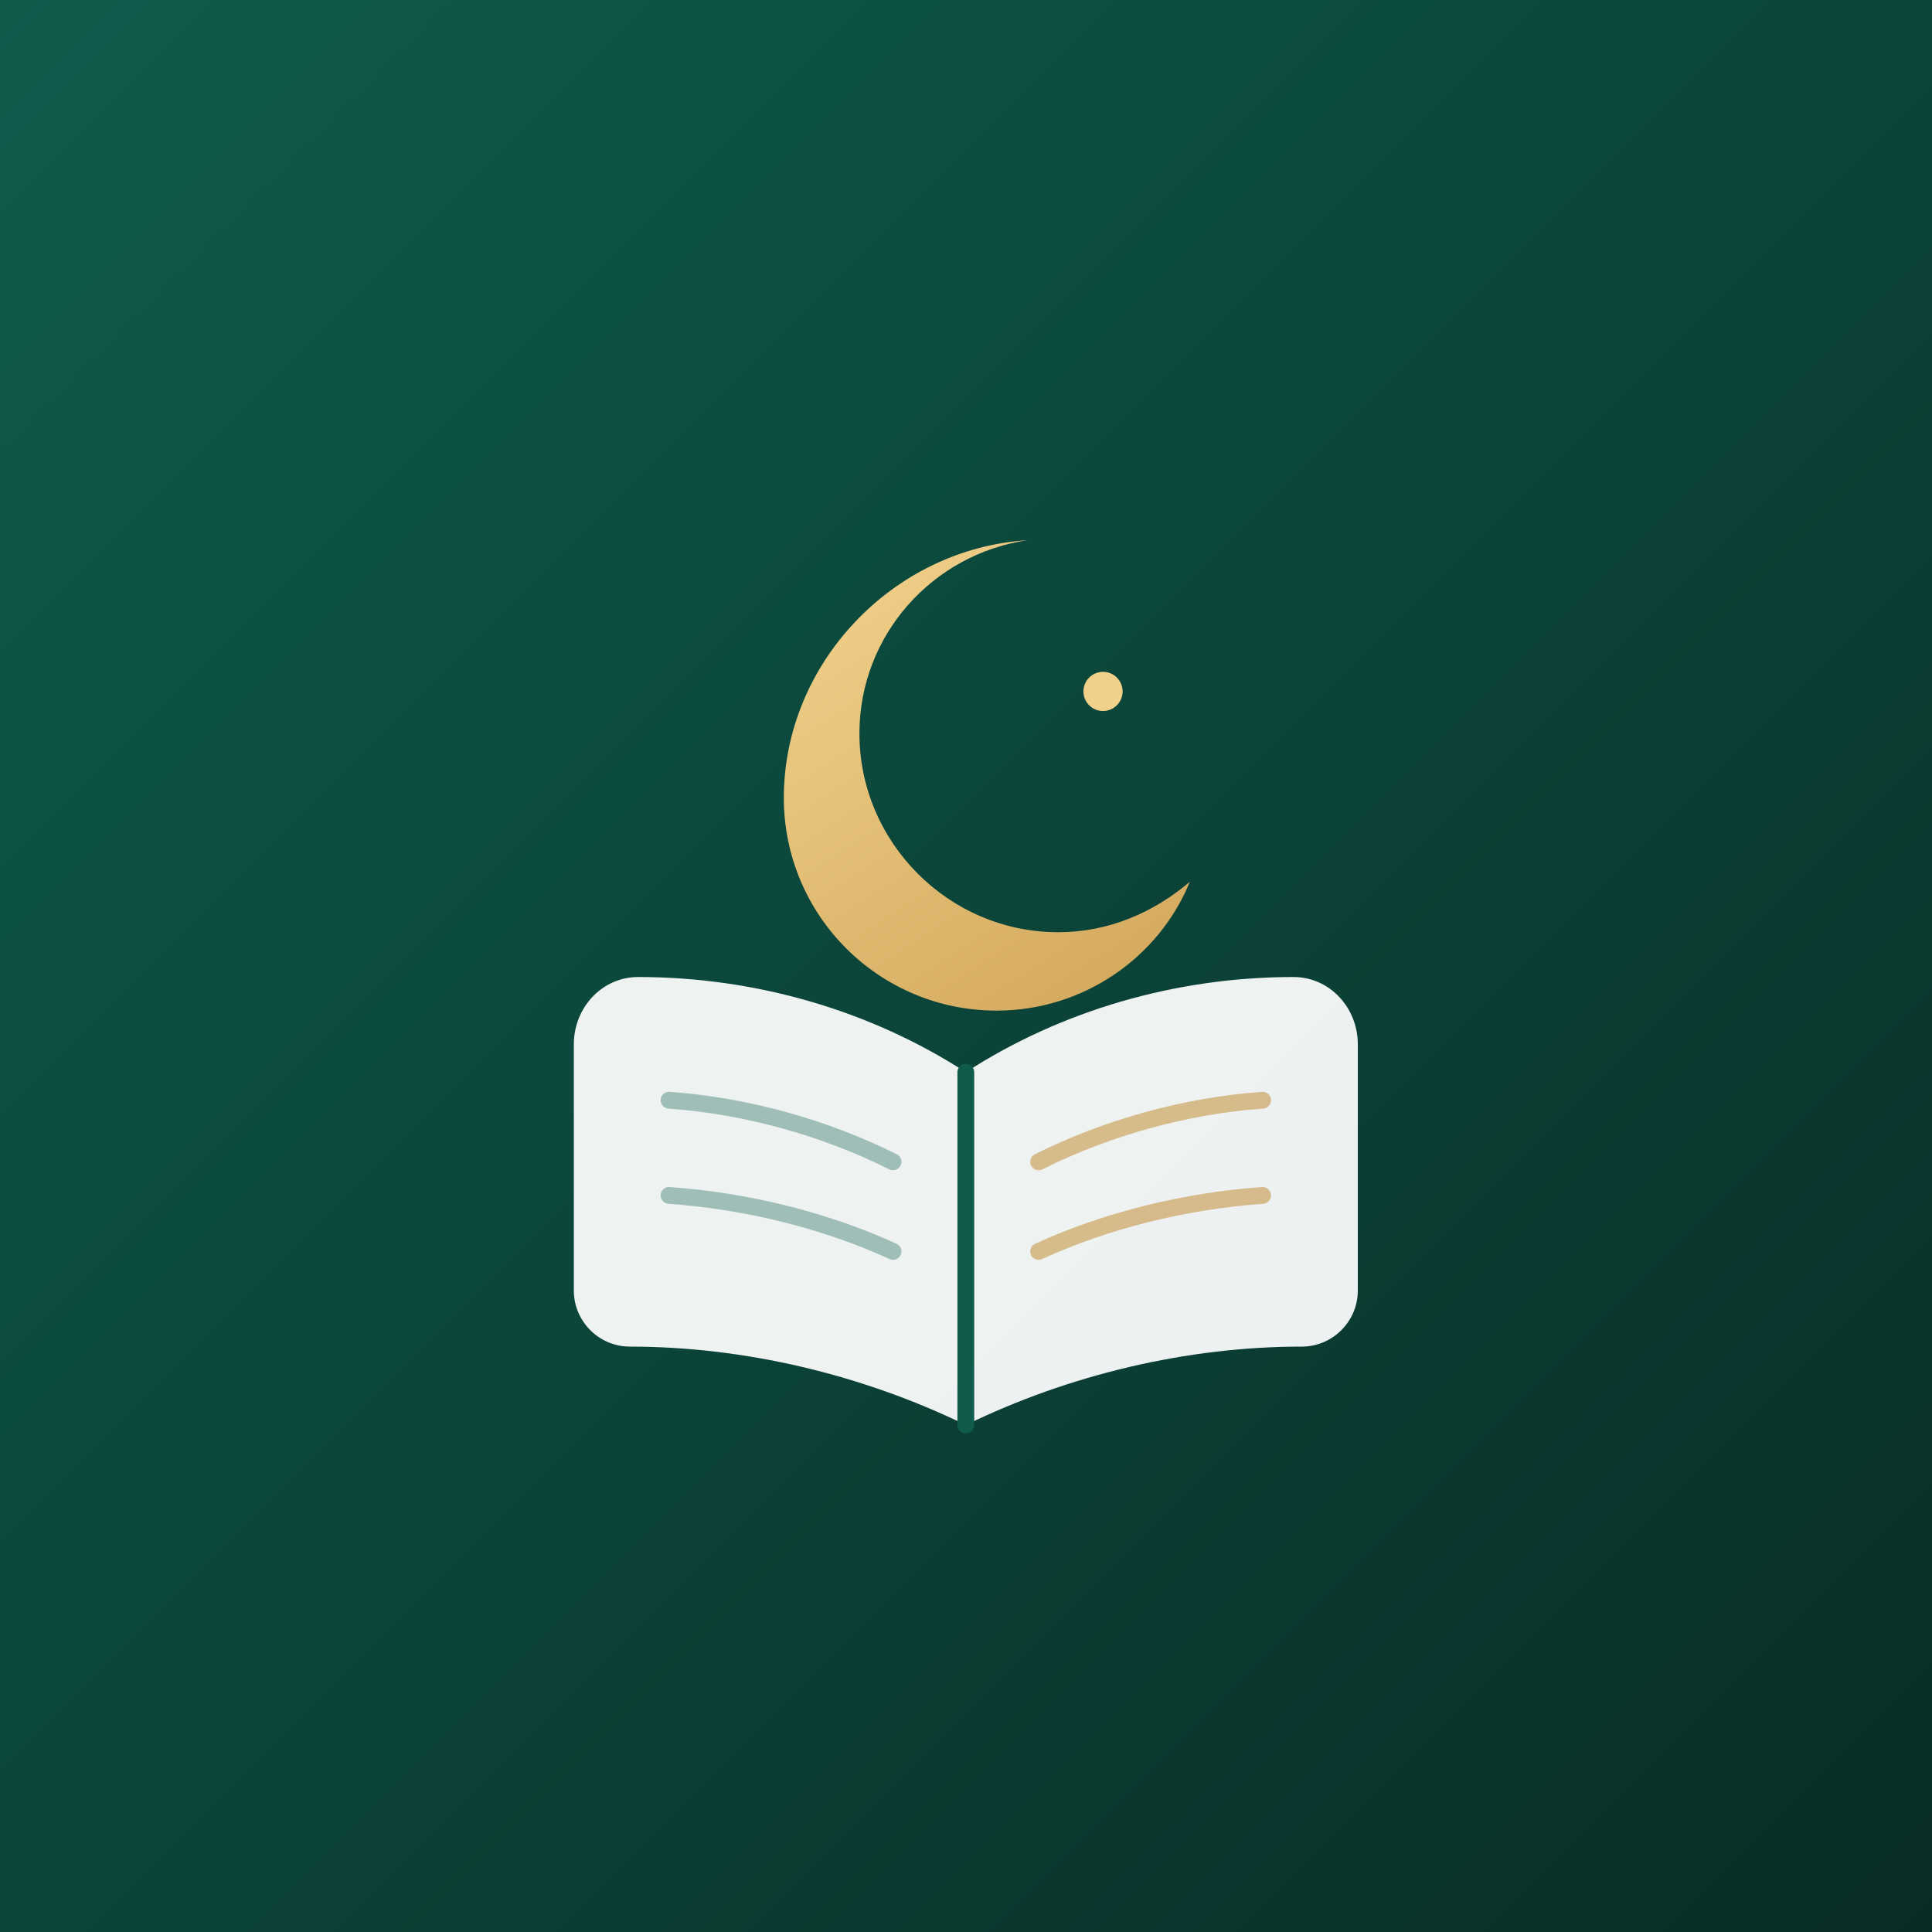
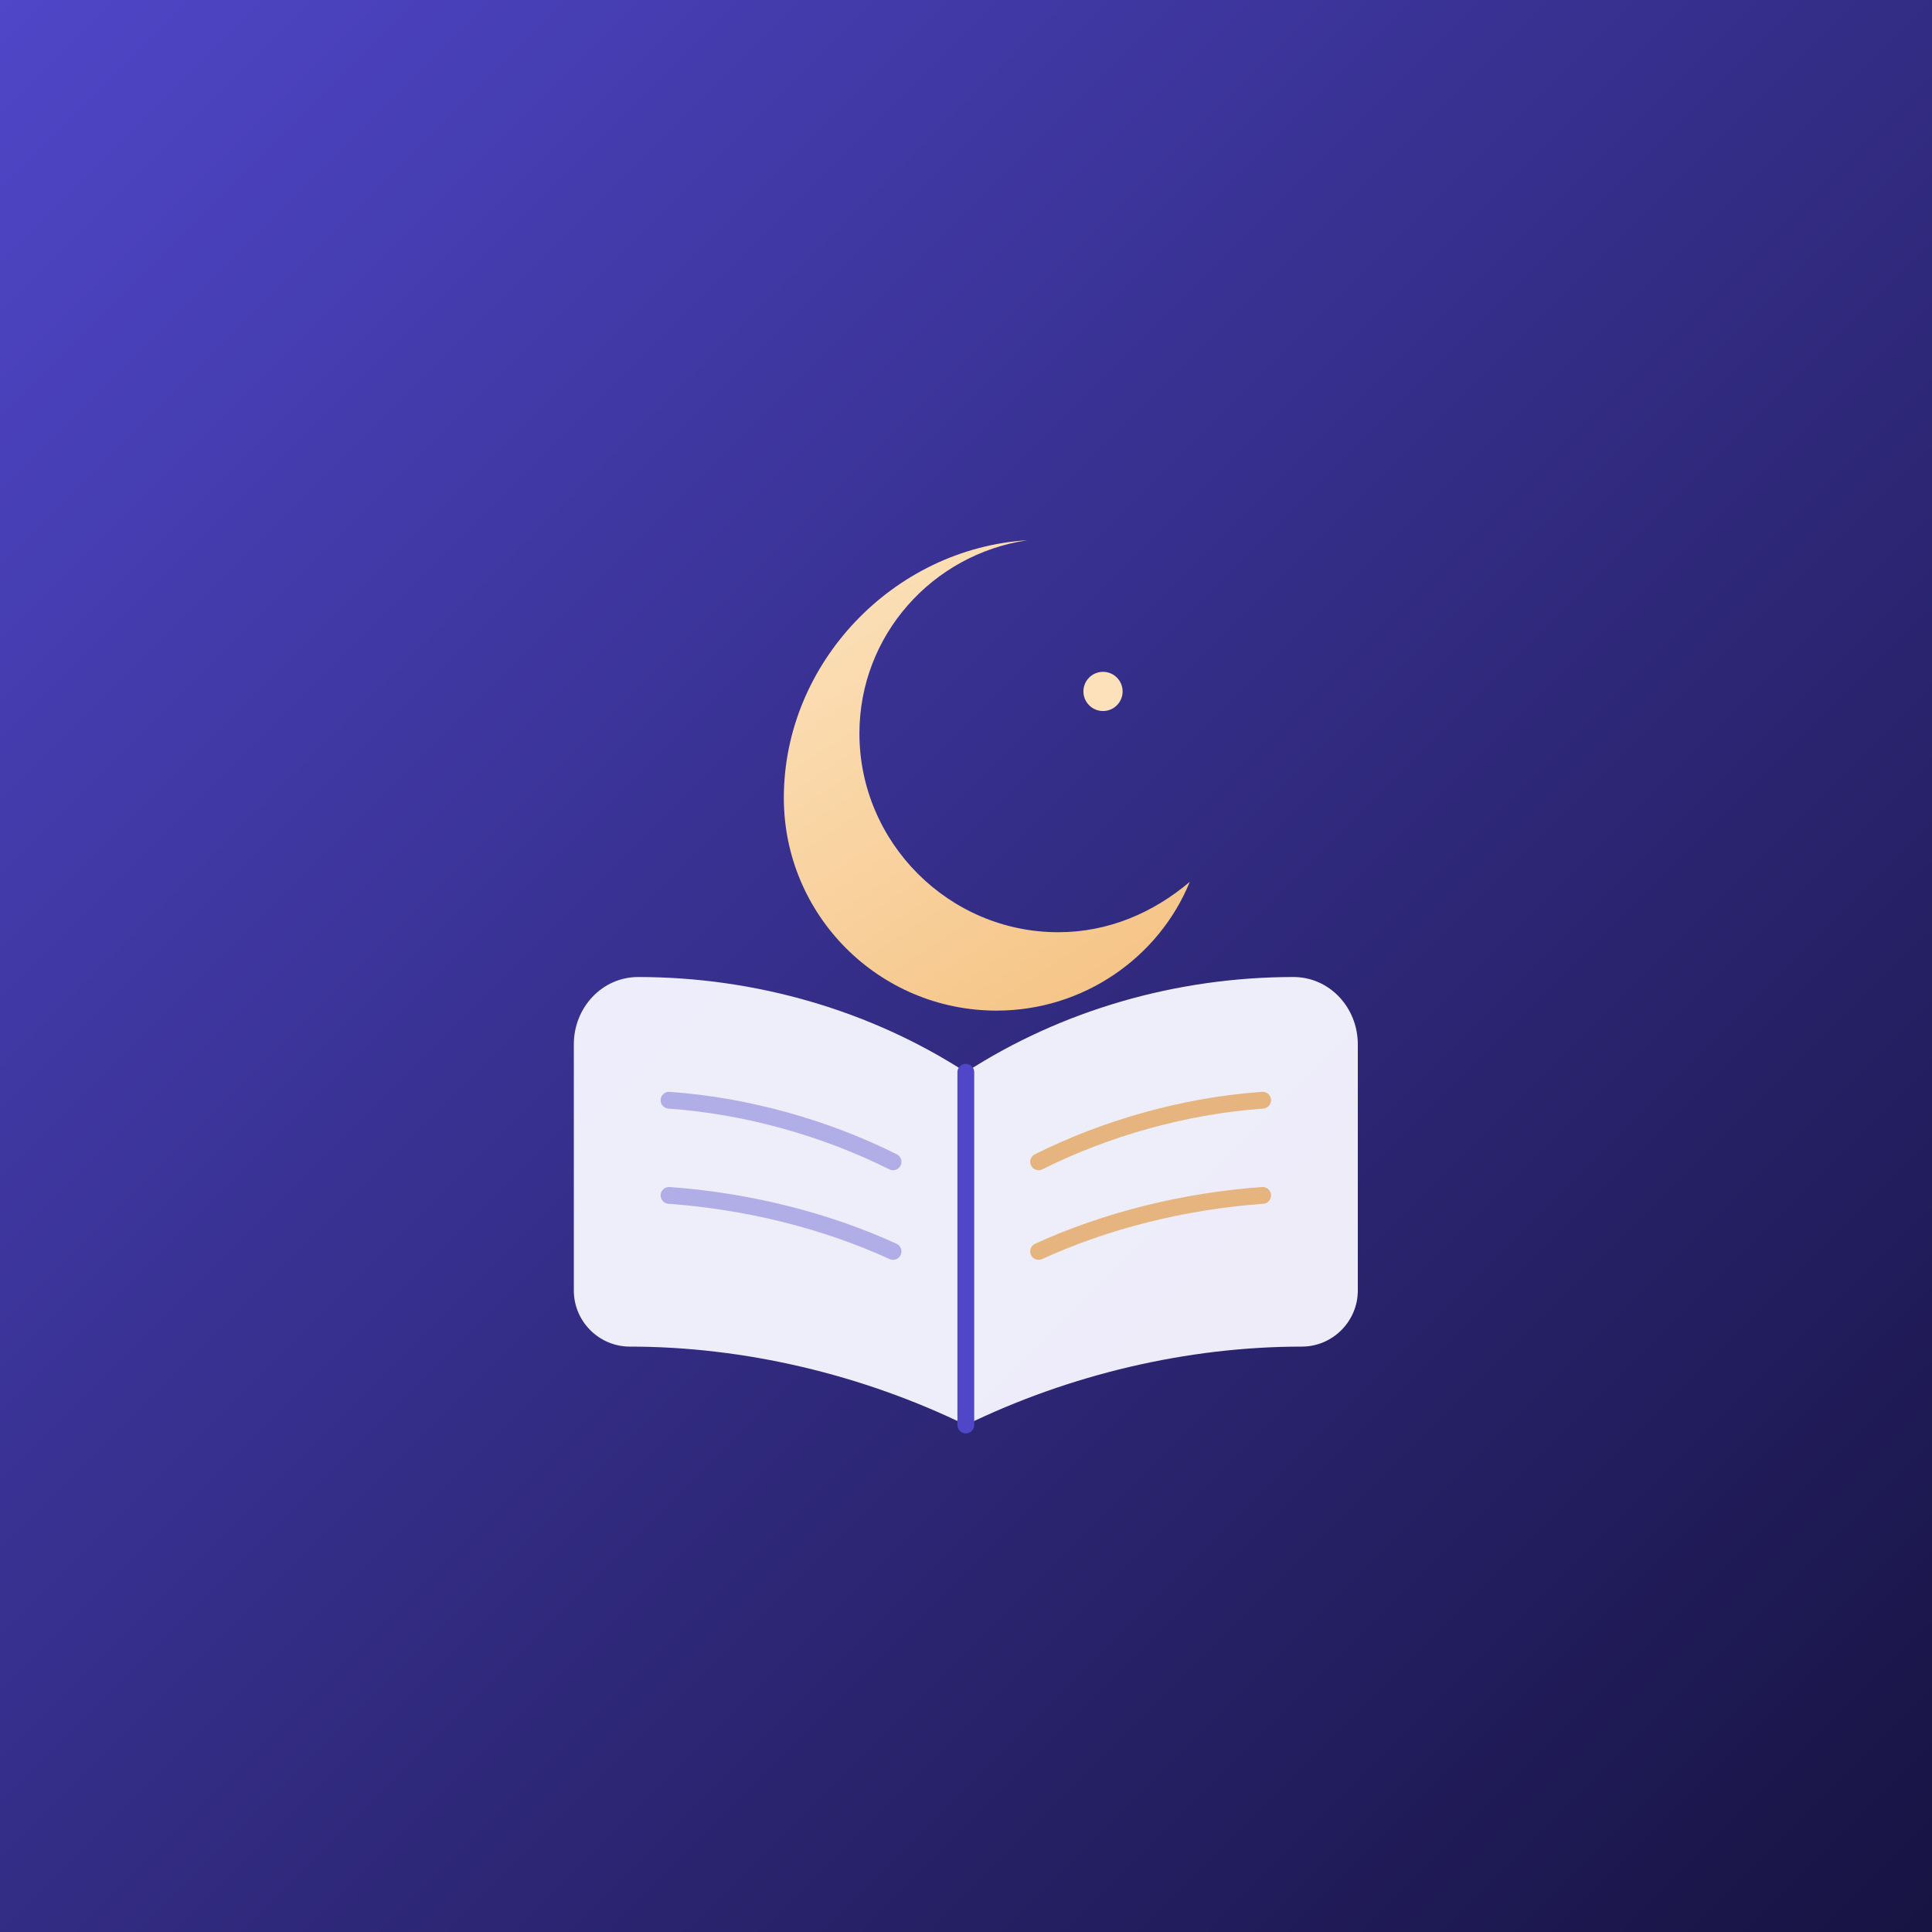
<svg xmlns="http://www.w3.org/2000/svg" viewBox="0 0 512 512" fill="none">
  <defs>
    <linearGradient id="bg" x1="0" y1="0" x2="512" y2="512" gradientUnits="userSpaceOnUse">
-       <stop offset="0%" stop-color="#0F5C4D" />
-       <stop offset="100%" stop-color="#082D26" />
+       <stop offset="0%" stop-color="#4F46C8" />
+       <stop offset="100%" stop-color="#171342" />
    </linearGradient>
    <linearGradient id="gold" x1="180" y1="130" x2="332" y2="360" gradientUnits="userSpaceOnUse">
-       <stop offset="0%" stop-color="#F1D08A" />
-       <stop offset="100%" stop-color="#C69749" />
+       <stop offset="0%" stop-color="#FCE1BA" />
+       <stop offset="100%" stop-color="#F2B66D" />
    </linearGradient>
  </defs>
  <rect width="512" height="512" fill="url(#bg)" />
  <g transform="translate(66, 66) scale(0.742)">
    <path d="M278 104C244 109 218 138 218 173C218 212 250 244 289 244C307 244 323 237 336 226C325 253 298 272 267 272C225 272 191 238 191 196C191 148 230 107 278 104Z" fill="url(#gold)" />
-     <circle cx="305" cy="158" r="7" fill="#F1D08A" />
-     <path d="M116 284C116 271 126 260 139 260C181 260 222 272 256 294C290 272 331 260 373 260C386 260 396 271 396 284V372C396 383 387 392 376 392C335 392 293 402 256 420C219 402 177 392 136 392C125 392 116 383 116 372V284Z" fill="#F7F9F8" fill-opacity="0.96" />
-     <path d="M256 294V420" stroke="#0F5C4D" stroke-width="6" stroke-linecap="round" />
-     <path d="M150 304C178 306 206 314 230 326" stroke="#0F5C4D" stroke-opacity="0.35" stroke-width="6" stroke-linecap="round" />
-     <path d="M150 338C178 340 206 347 230 358" stroke="#0F5C4D" stroke-opacity="0.35" stroke-width="6" stroke-linecap="round" />
-     <path d="M362 304C334 306 306 314 282 326" stroke="#C69749" stroke-opacity="0.6" stroke-width="6" stroke-linecap="round" />
-     <path d="M362 338C334 340 306 347 282 358" stroke="#C69749" stroke-opacity="0.6" stroke-width="6" stroke-linecap="round" />
+     <circle cx="305" cy="158" r="7" fill="#FCE1BA" />
+     <path d="M116 284C116 271 126 260 139 260C181 260 222 272 256 294C290 272 331 260 373 260C386 260 396 271 396 284V372C396 383 387 392 376 392C335 392 293 402 256 420C219 402 177 392 136 392C125 392 116 383 116 372V284Z" fill="#F5F4FF" fill-opacity="0.96" />
+     <path d="M256 294V420" stroke="#4F46C8" stroke-width="6" stroke-linecap="round" />
+     <path d="M150 304C178 306 206 314 230 326" stroke="#4F46C8" stroke-opacity="0.38" stroke-width="6" stroke-linecap="round" />
+     <path d="M150 338C178 340 206 347 230 358" stroke="#4F46C8" stroke-opacity="0.38" stroke-width="6" stroke-linecap="round" />
+     <path d="M362 304C334 306 306 314 282 326" stroke="#E29B47" stroke-opacity="0.68" stroke-width="6" stroke-linecap="round" />
+     <path d="M362 338C334 340 306 347 282 358" stroke="#E29B47" stroke-opacity="0.68" stroke-width="6" stroke-linecap="round" />
  </g>
</svg>
